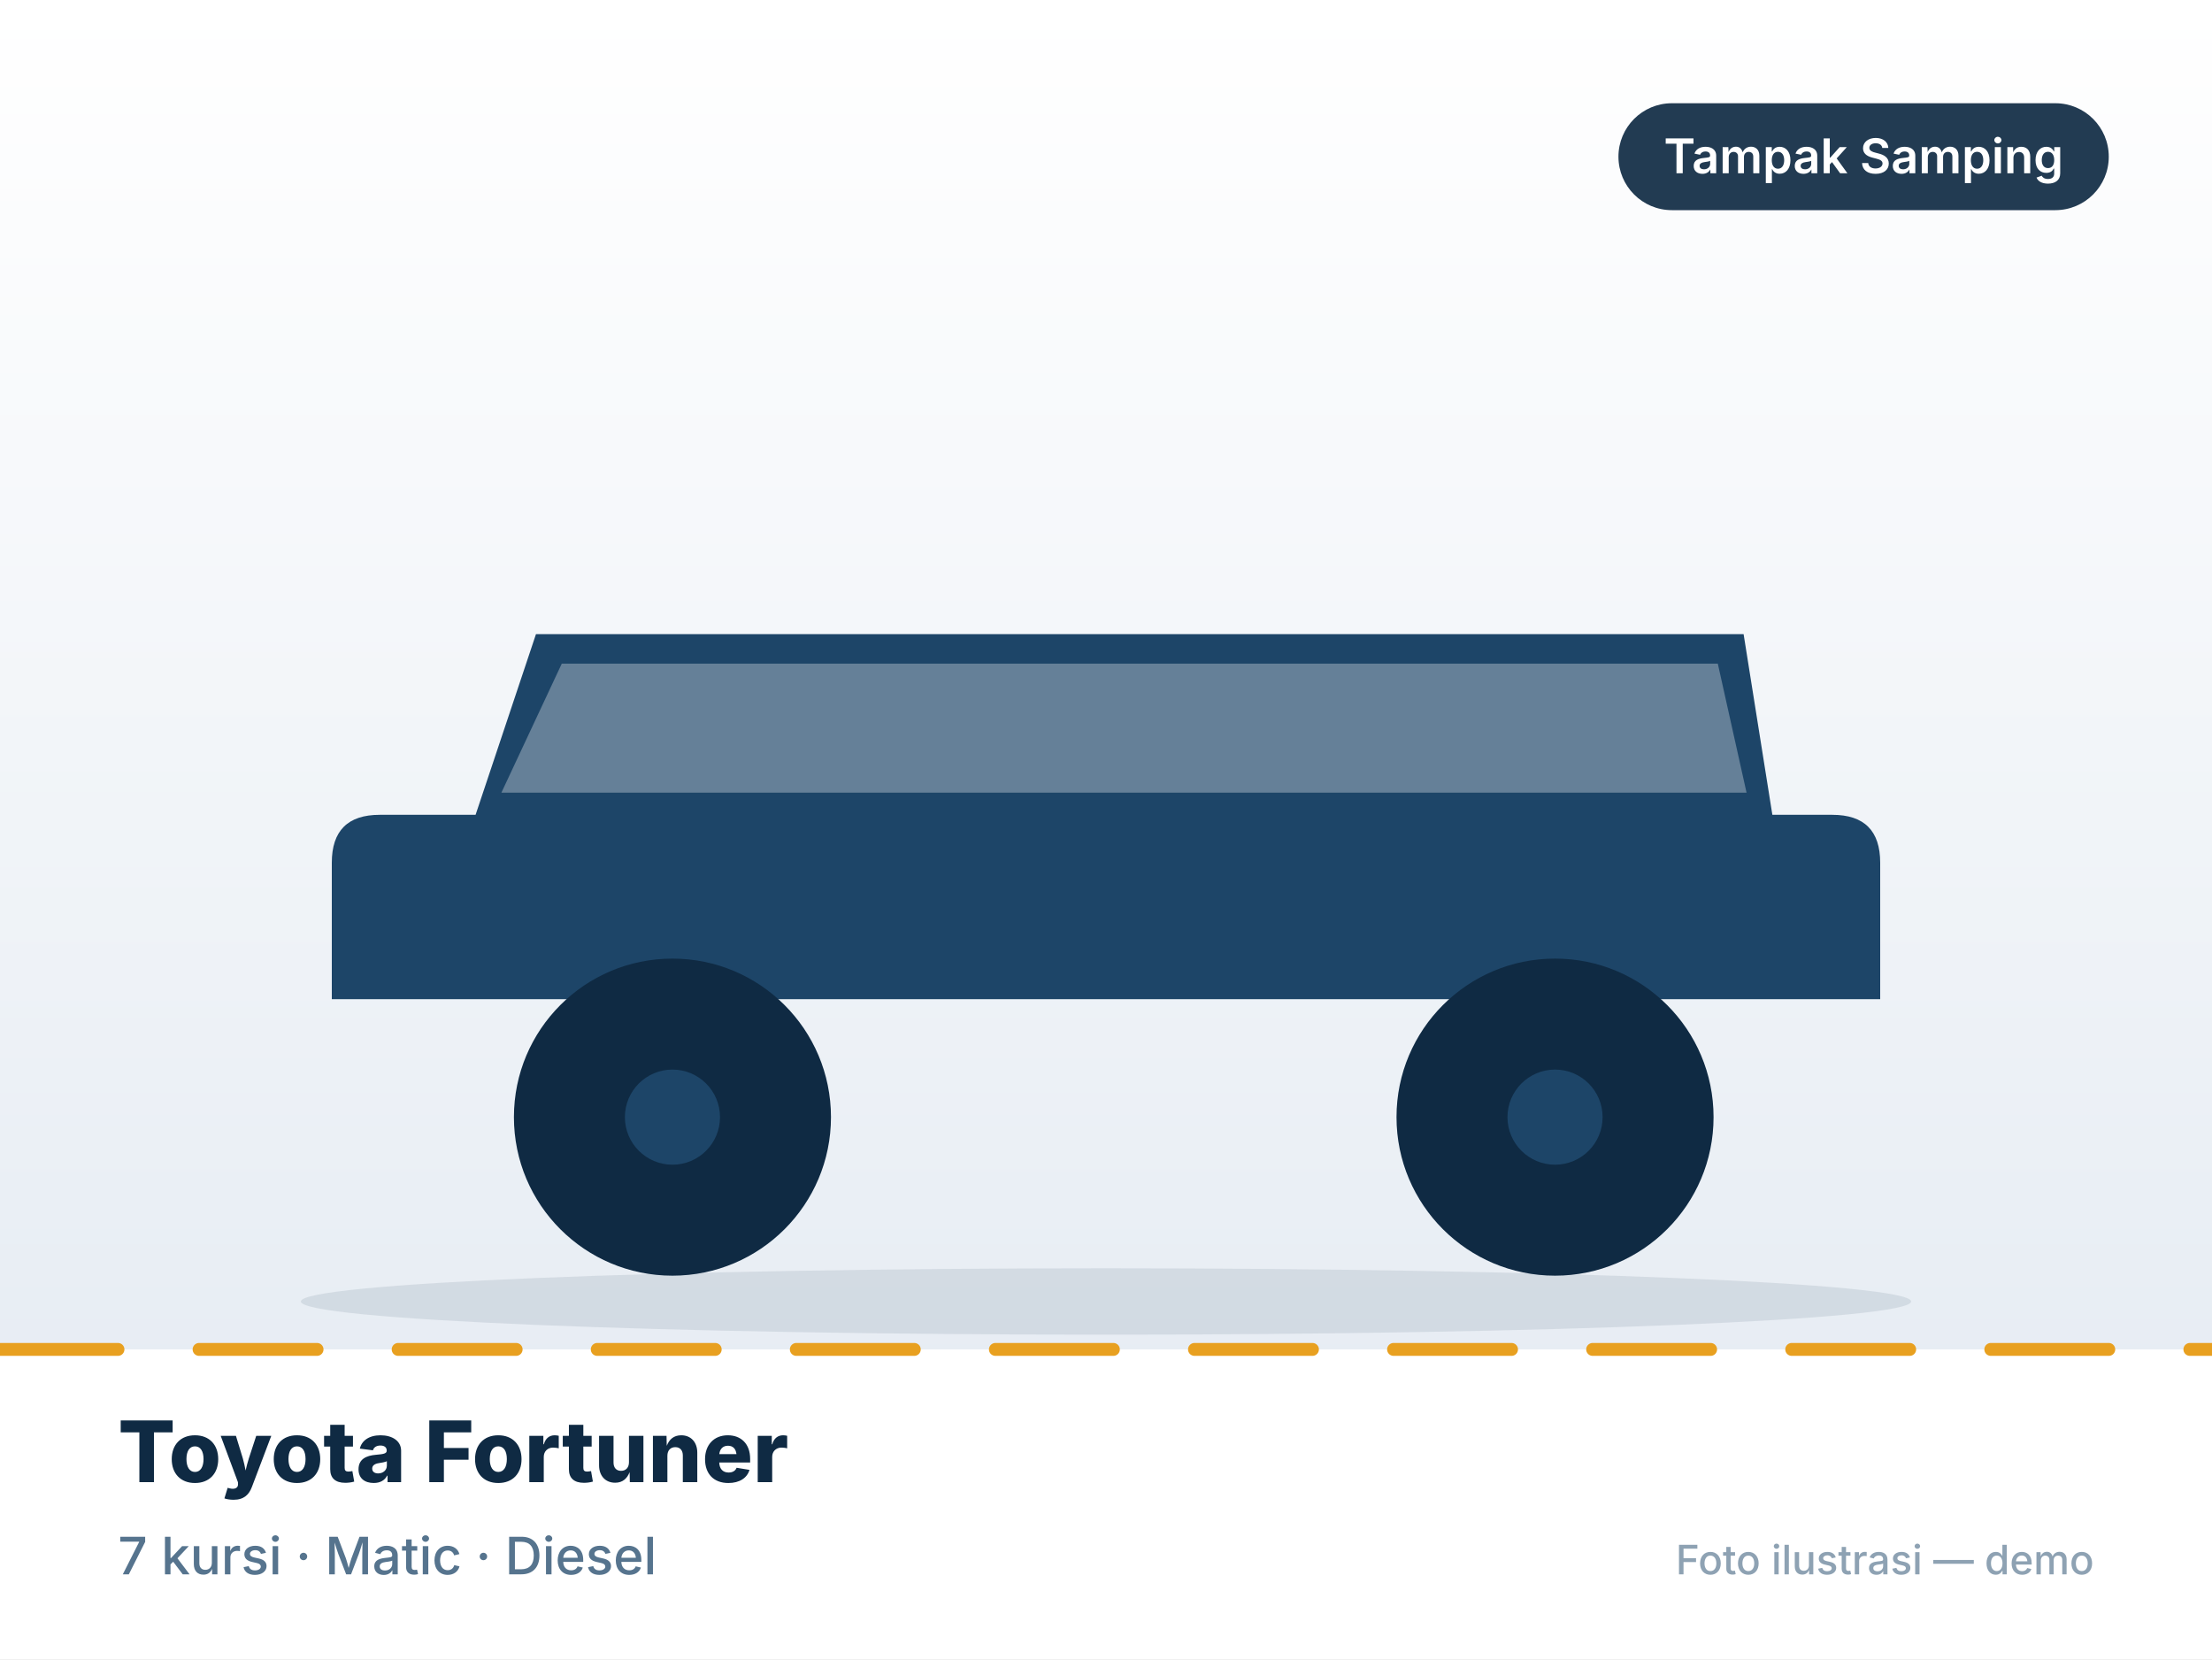
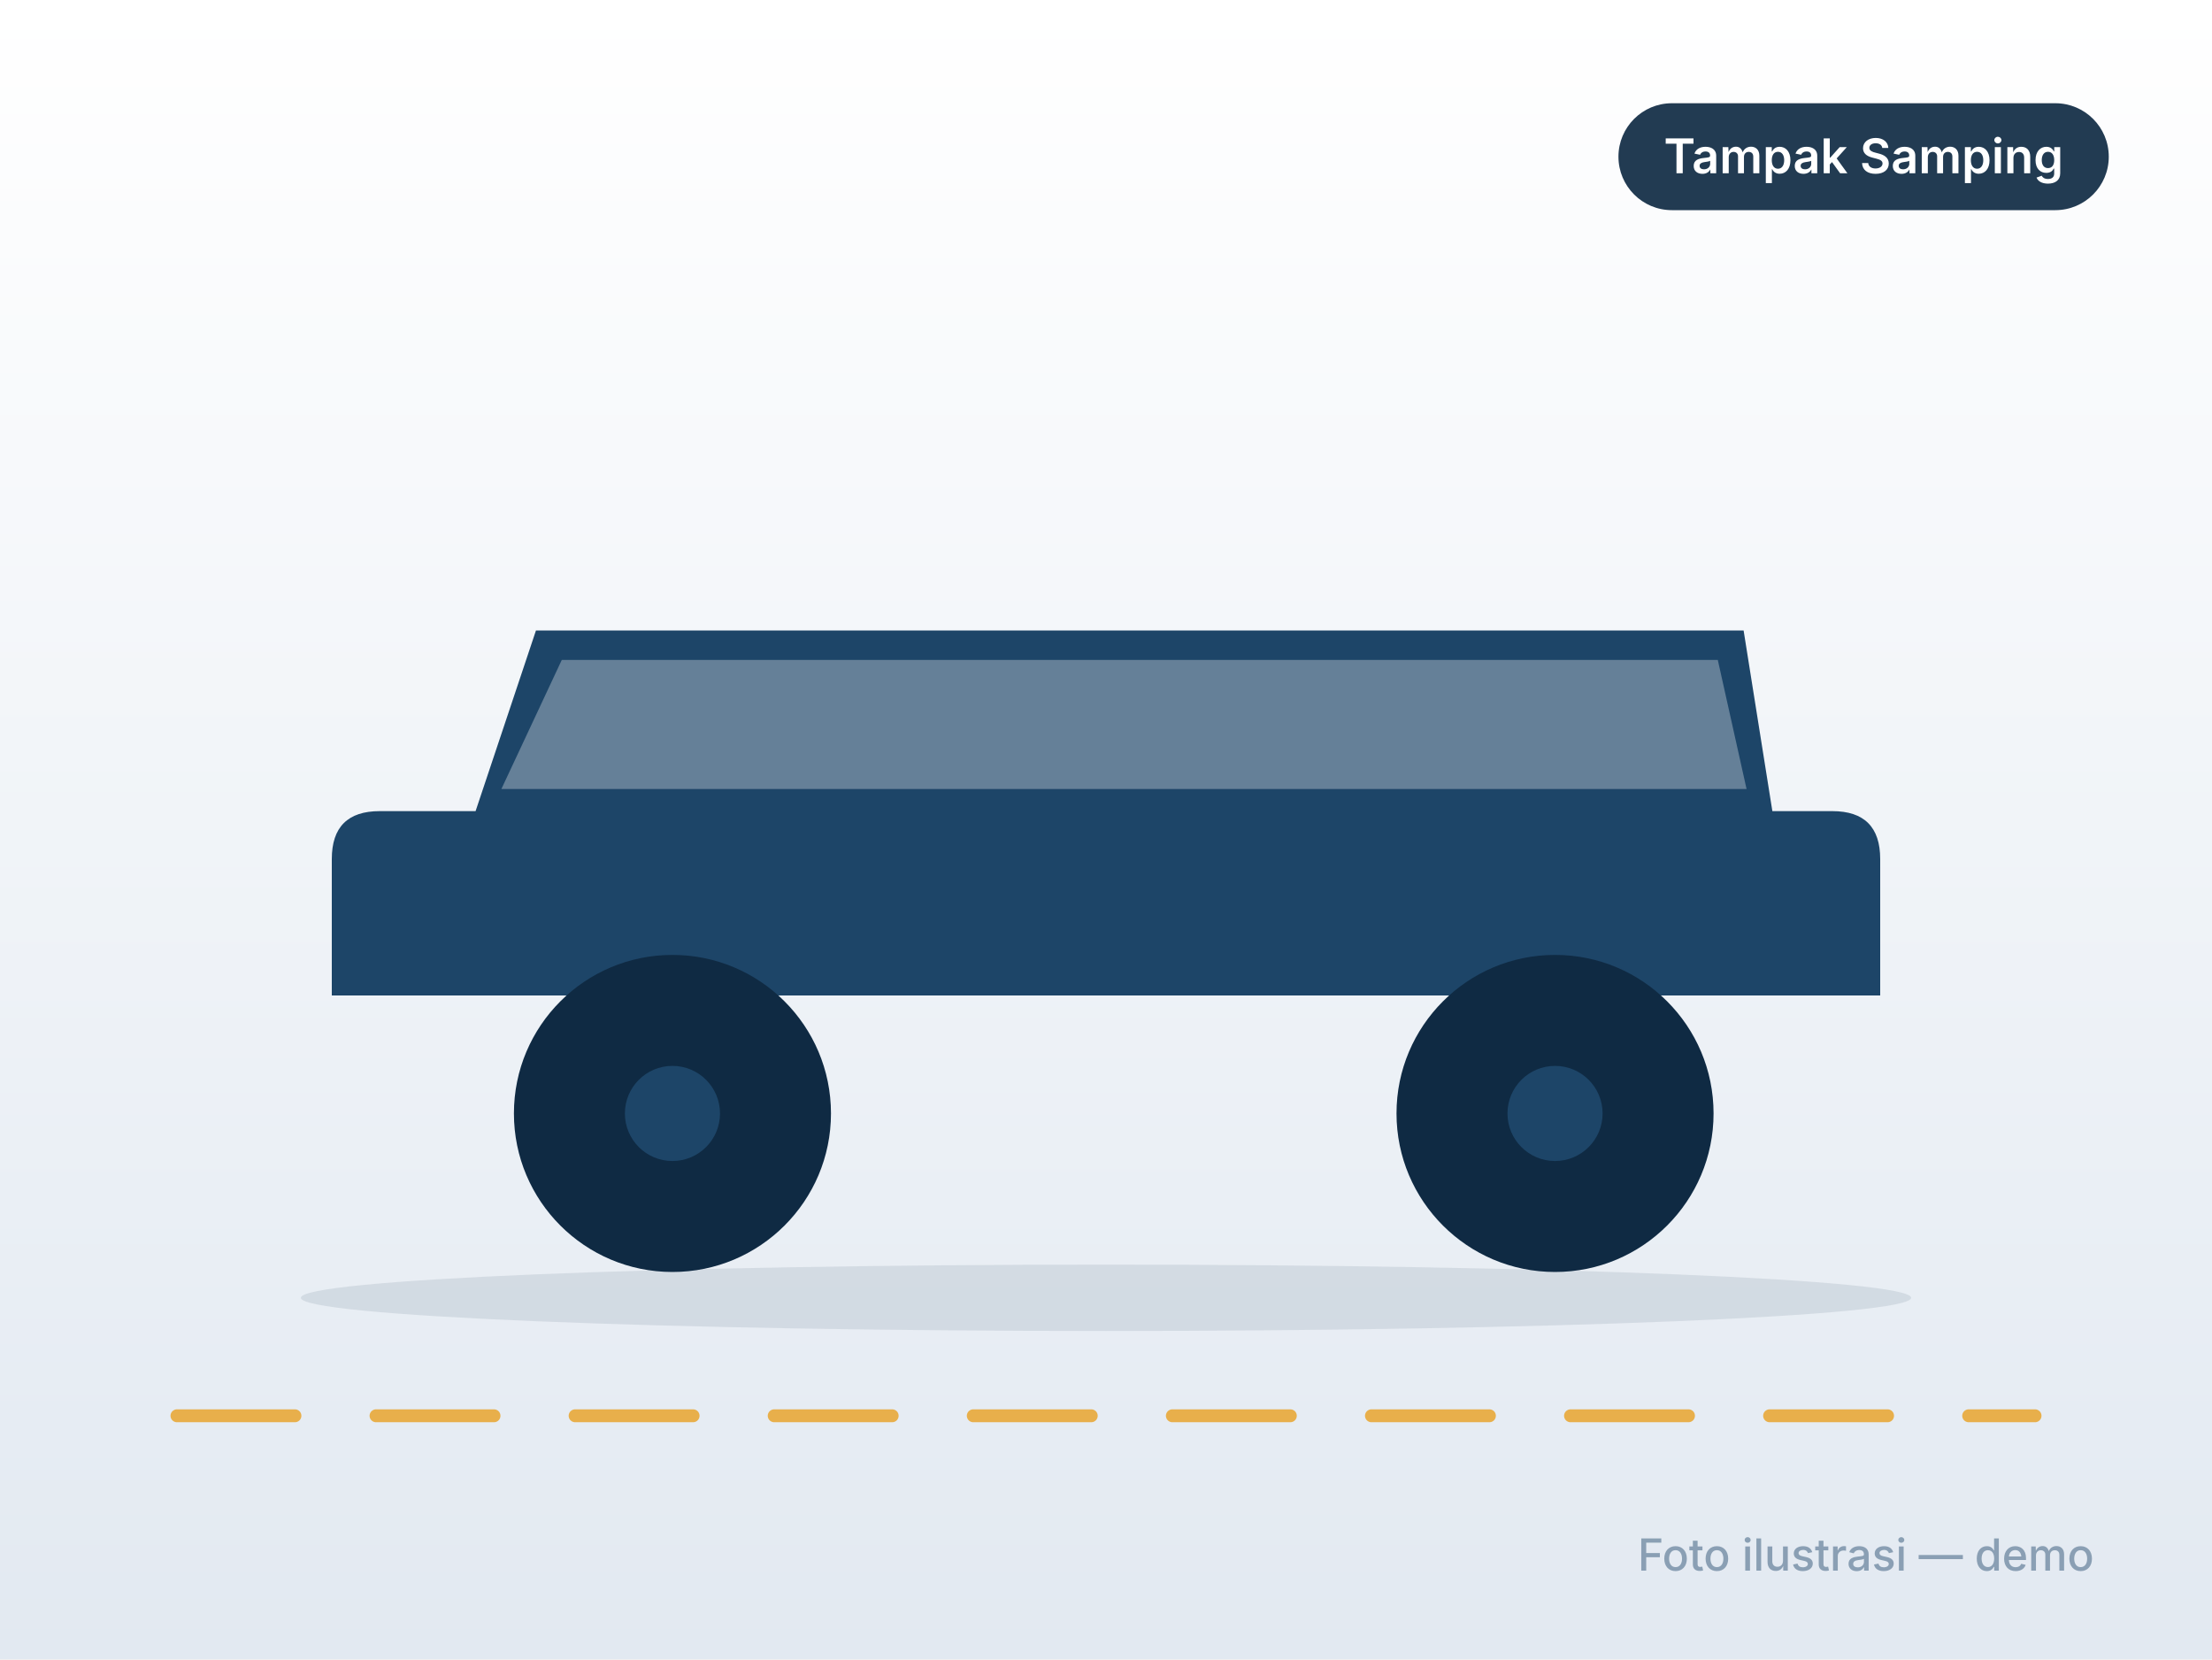
<svg xmlns="http://www.w3.org/2000/svg" viewBox="0 0 1200 900" width="1200" height="900" role="img" aria-label="Toyota Fortuner — ilustrasi tampak samping">
  <defs>
    <linearGradient id="bg" x1="0" y1="0" x2="0" y2="1">
      <stop offset="0" stop-color="#FFFFFF" />
      <stop offset="1" stop-color="#E2E9F1" />
    </linearGradient>
    <clipPath id="frame">
-       <rect x="0" y="0" width="1200" height="732" />
+       <rect x="0" y="0" width="1200" height="900" />
    </clipPath>
  </defs>
  <rect width="1200" height="900" fill="url(#bg)" />
  <g clip-path="url(#frame)">
    <g>
      <g>
-         <ellipse cx="600" cy="706" rx="436.8" ry="18" fill="#0F2A43" opacity="0.10" />
-         <path d="       M 180 468       Q 180 442 206 442       L 258 442       L 290.76 344       L 945.9 344       L 961.5 442       L 994 442       Q 1020 442 1020 468       L 1020 542       L 180 542       Z" fill="#1D4568" />
-         <path d="       M 272 430       L 304.76 360       L 931.9 360       L 947.5 430       Z" fill="#FFFFFF" opacity="0.32" />
-         <circle cx="364.8" cy="606" r="86" fill="#0F2A43" />
-         <circle cx="364.8" cy="606" r="25.8" fill="#1D4568" />
-         <circle cx="843.6" cy="606" r="86" fill="#0F2A43" />
-         <circle cx="843.6" cy="606" r="25.8" fill="#1D4568" />
+         <ellipse cx="600" cy="704" rx="436.8" ry="18" fill="#0F2A43" opacity="0.10" />
+         <path d="       M 180 466       Q 180 440 206 440       L 258 440       L 290.76 342       L 945.9 342       L 961.5 440       L 994 440       Q 1020 440 1020 466       L 1020 540       L 180 540       Z" fill="#1D4568" />
+         <path d="       M 272 428       L 304.76 358       L 931.9 358       L 947.5 428       Z" fill="#FFFFFF" opacity="0.32" />
+         <circle cx="364.8" cy="604" r="86" fill="#0F2A43" />
+         <circle cx="364.8" cy="604" r="25.8" fill="#1D4568" />
+         <circle cx="843.6" cy="604" r="86" fill="#0F2A43" />
+         <circle cx="843.6" cy="604" r="25.8" fill="#1D4568" />
      </g>
    </g>
  </g>
-   <rect x="0" y="732" width="1200" height="168" fill="#FFFFFF" />
-   <line x1="0" y1="732" x2="1200" y2="732" stroke="#E8A020" stroke-width="7" stroke-dasharray="64 44" stroke-linecap="round" />
+   <line x1="96" y1="768" x2="1104" y2="768" stroke="#E8A020" stroke-width="7" stroke-dasharray="64 44" stroke-linecap="round" opacity="0.8" />
  <g font-family="Plus Jakarta Sans, Inter, system-ui, sans-serif">
-     <text x="64" y="804" font-size="46" font-weight="800" fill="#0F2A43">Toyota Fortuner</text>
-     <text x="64" y="854" font-size="28" font-weight="500" fill="#1D4568" opacity="0.75">7 kursi · Matic · Diesel</text>
    <rect x="878" y="56" width="266" height="58" rx="29" fill="#0F2A43" opacity="0.92" />
    <text x="1011" y="94" font-size="26" font-weight="600" fill="#FFFFFF" text-anchor="middle">Tampak Samping</text>
-     <text x="1136" y="854" font-size="22" font-weight="500" fill="#1D4568" opacity="0.5" text-anchor="end">Foto ilustrasi — demo</text>
+     <text x="1136" y="852" font-size="24" font-weight="500" fill="#1D4568" opacity="0.45" text-anchor="end">Foto ilustrasi — demo</text>
  </g>
</svg>
